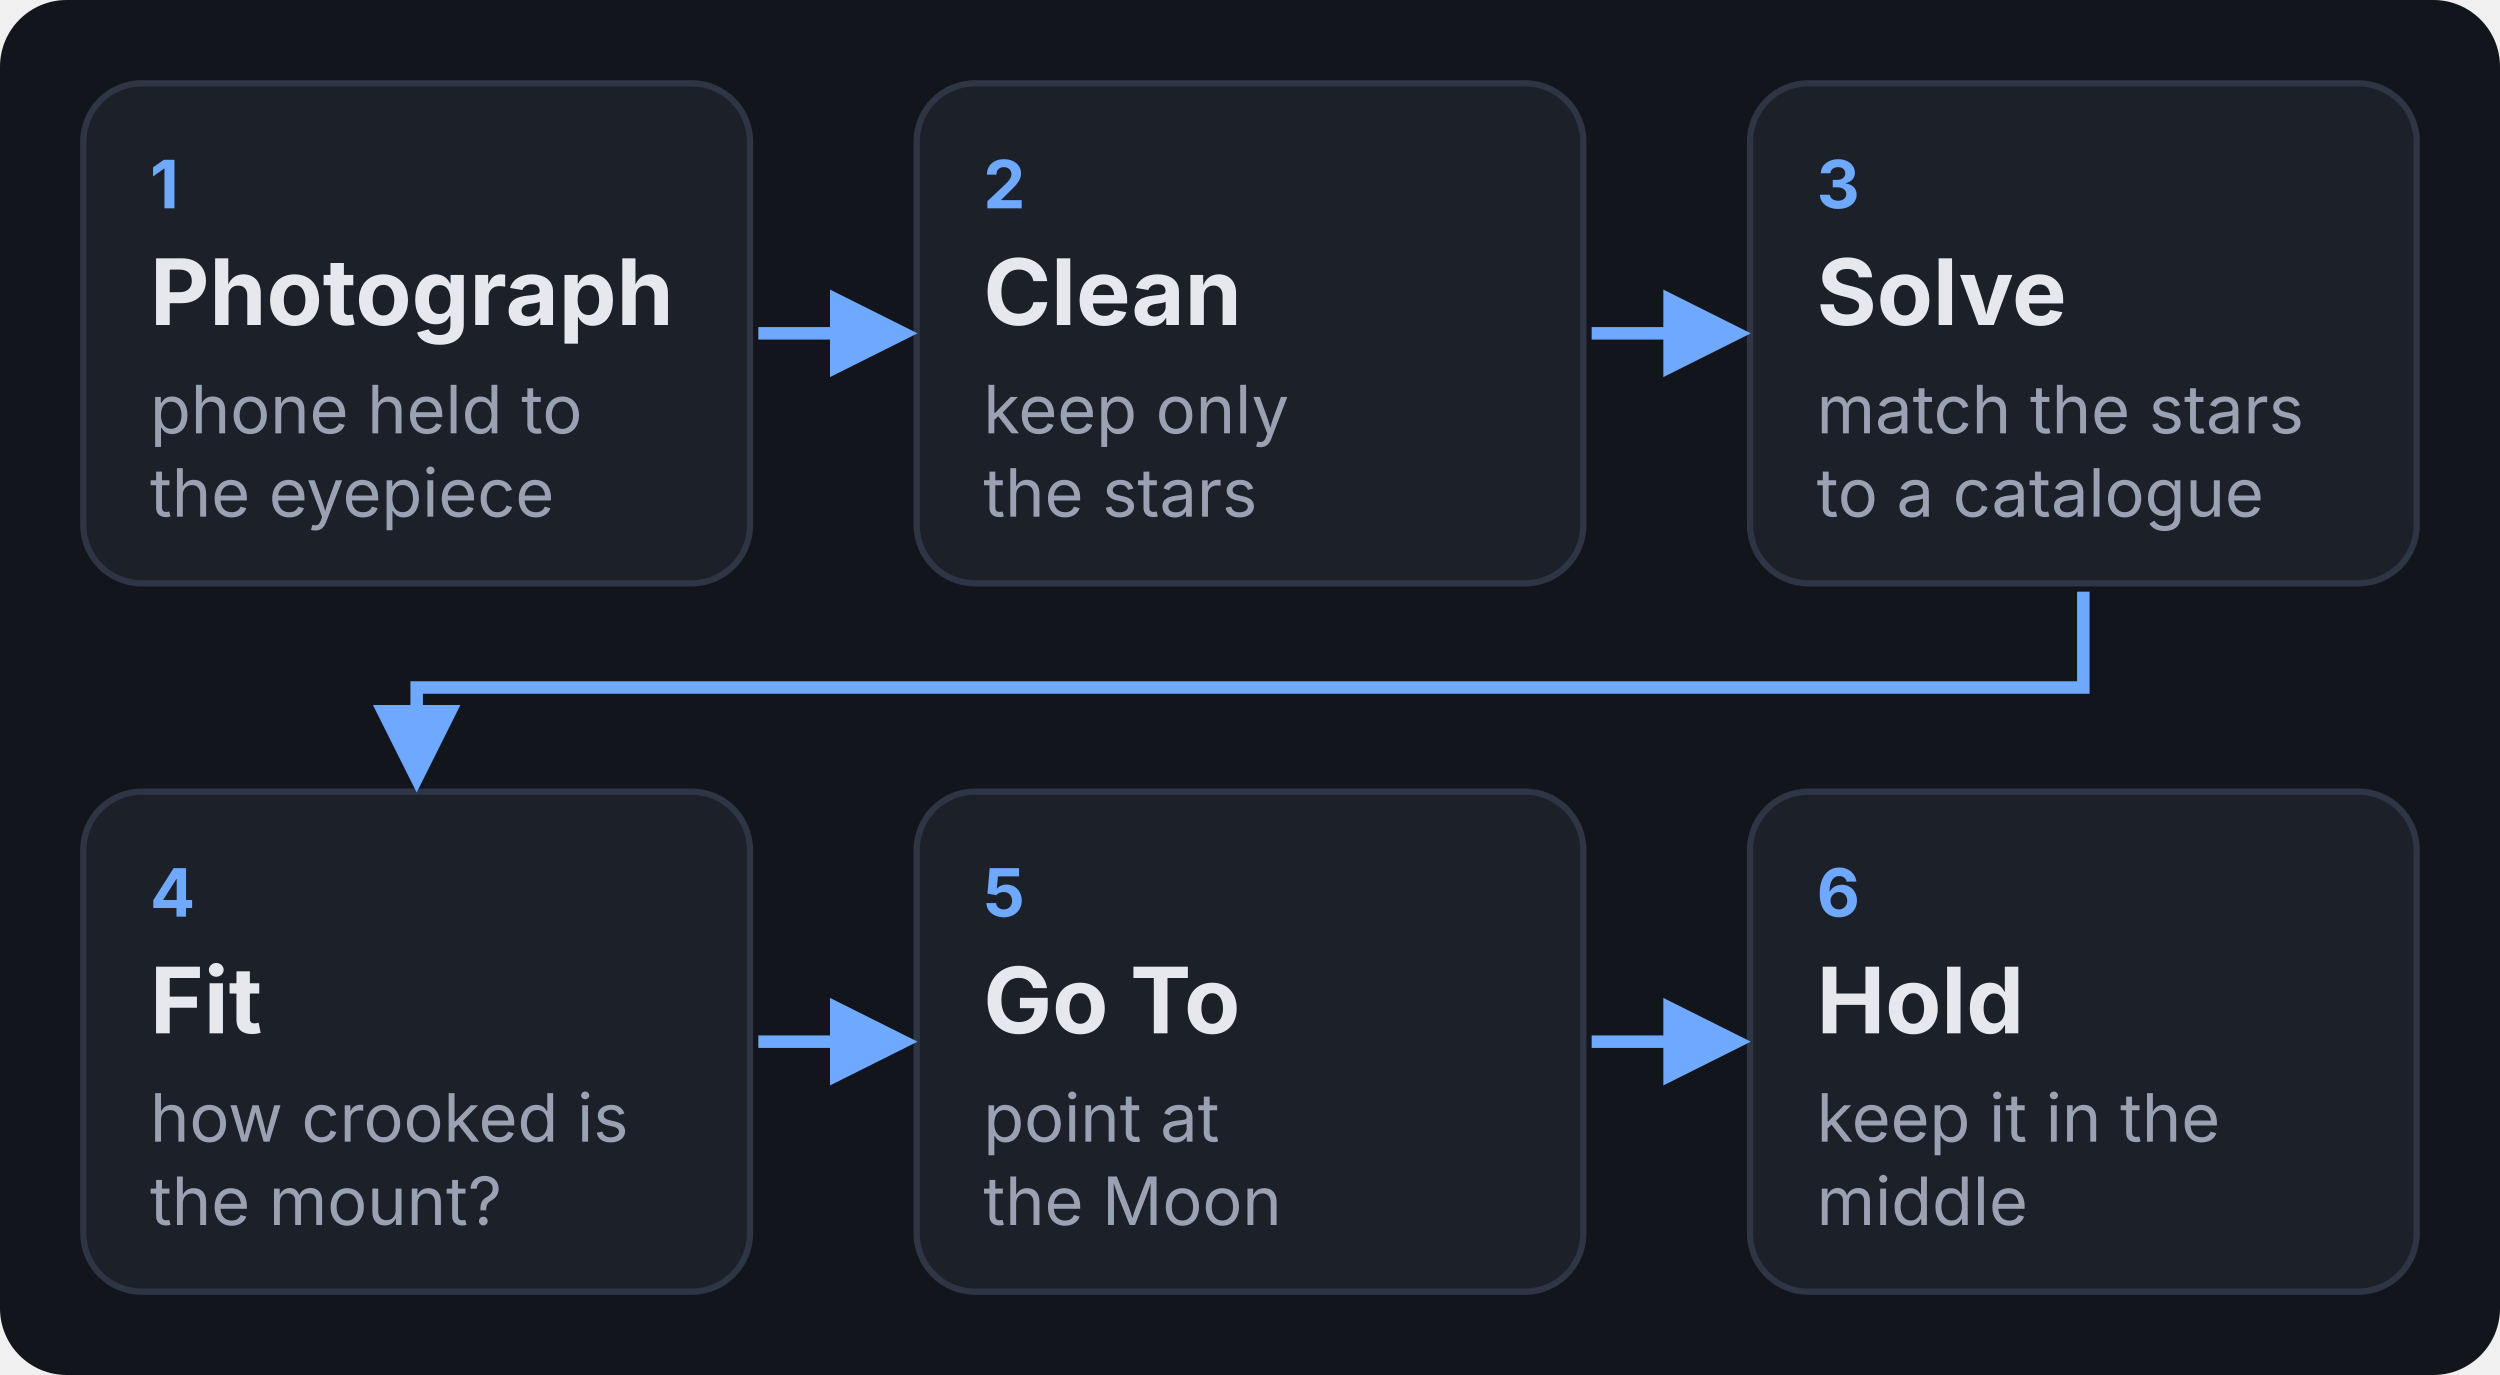
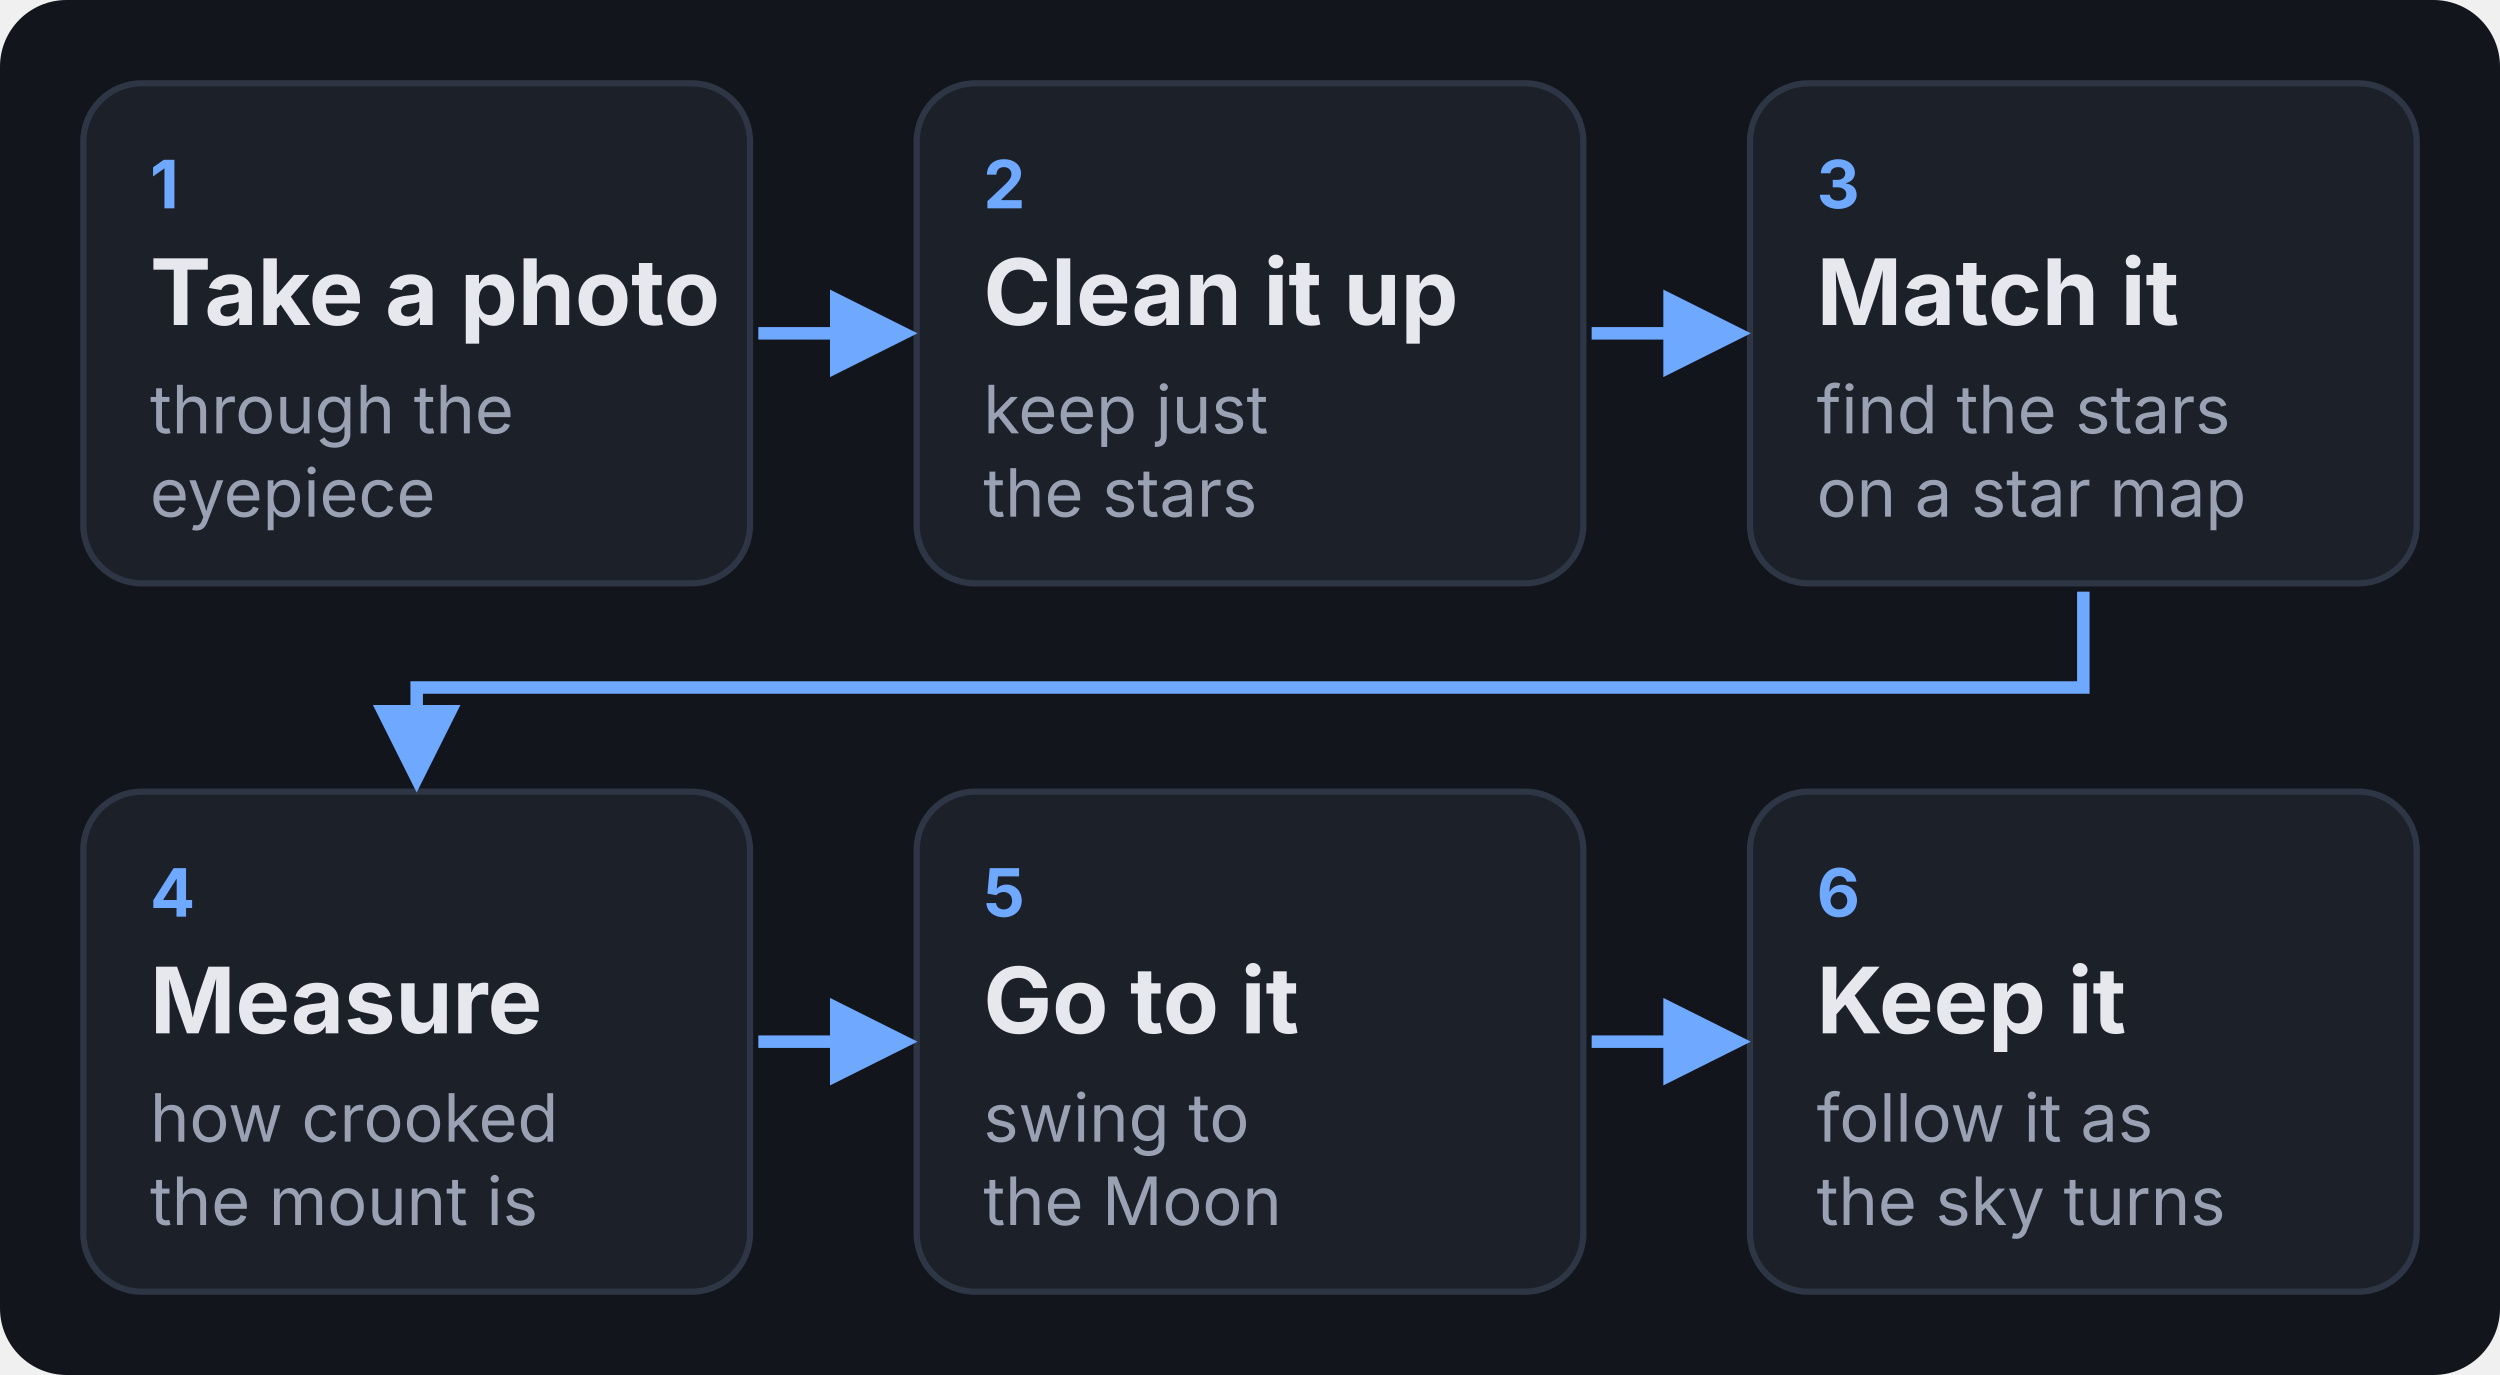
- <svg xmlns="http://www.w3.org/2000/svg" viewBox="0 0 600 330" role="img" aria-label="The loop: photograph, clean, solve, fit, go to, hold">
+ <svg xmlns="http://www.w3.org/2000/svg" viewBox="0 0 600 330" role="img" aria-label="Take a photo, clean it up, match it on a star map, measure how crooked the mount is, go to the Moon, keep it there">
  <style>
.bg{fill:#12151c}.box{fill:#1b2029;stroke:#2e3544;stroke-width:1.5}.t{fill:#e6e8ee;font:700 22px -apple-system,system-ui,sans-serif}.d{fill:#9aa1b3;font:16px -apple-system,system-ui,sans-serif}.s{fill:#e6e8ee;font:600 17px -apple-system,system-ui,sans-serif}.n{fill:#6ea8ff;font:700 16px -apple-system,system-ui,sans-serif}.ln{stroke:#9aa1b3;stroke-width:2;fill:none}.ac{stroke:#6ea8ff;stroke-width:3;fill:none}.acf{fill:#6ea8ff}.warn{fill:#ff8a7a}.warns{stroke:#ff8a7a;stroke-width:3;fill:none}.faint{stroke:#2e3544;stroke-width:1.5;fill:none}.dash{stroke:#9aa1b3;stroke-width:2;fill:none;stroke-dasharray:7 6}.fill2{fill:#1b2029}
@media (prefers-color-scheme: light){.bg{fill:#fff}.box{fill:#f3f5f8;stroke:#dde1e8}.t{fill:#14171d}.d{fill:#5a6372}.s{fill:#14171d}.n{fill:#2457d6}.ln{stroke:#5a6372}.ac{stroke:#2457d6}.acf{fill:#2457d6}.warn{fill:#c9412e}.warns{stroke:#c9412e}.faint{stroke:#dde1e8}.dash{stroke:#5a6372}.fill2{fill:#f3f5f8}}
</style>
  <defs>
    <marker id="ah" viewBox="0 0 10 10" refX="8" refY="5" markerWidth="7" markerHeight="7" orient="auto-start-reverse">
      <path d="M0,0 L10,5 L0,10 z" class="acf" />
    </marker>
    <marker id="ahg" viewBox="0 0 10 10" refX="8" refY="5" markerWidth="7" markerHeight="7" orient="auto-start-reverse">
      <path d="M0,0 L10,5 L0,10 z" fill="#9aa1b3" />
    </marker>
  </defs>
  <rect class="bg" width="600" height="330" rx="16" />
  <rect class="box" x="20" y="20" width="160" height="120" rx="14" />
  <text class="n" x="36" y="50">1</text>
-   <text class="t" x="36" y="78">Photograph</text>
-   <text class="d" x="36" y="104">phone held to</text>
-   <text class="d" x="36" y="124">the eyepiece</text>
+   <text class="t" x="36" y="78">Take a photo</text>
+   <text class="d" x="36" y="104">through the</text>
+   <text class="d" x="36" y="124">eyepiece</text>
  <rect class="box" x="220" y="20" width="160" height="120" rx="14" />
  <text class="n" x="236" y="50">2</text>
-   <text class="t" x="236" y="78">Clean</text>
-   <text class="d" x="236" y="104">keep only</text>
+   <text class="t" x="236" y="78">Clean it up</text>
+   <text class="d" x="236" y="104">keep just</text>
  <text class="d" x="236" y="124">the stars</text>
  <rect class="box" x="420" y="20" width="160" height="120" rx="14" />
  <text class="n" x="436" y="50">3</text>
-   <text class="t" x="436" y="78">Solve</text>
-   <text class="d" x="436" y="104">match the stars</text>
-   <text class="d" x="436" y="124">to a catalogue</text>
+   <text class="t" x="436" y="78">Match it</text>
+   <text class="d" x="436" y="104">find the stars</text>
+   <text class="d" x="436" y="124">on a star map</text>
  <rect class="box" x="20" y="190" width="160" height="120" rx="14" />
  <text class="n" x="36" y="220">4</text>
-   <text class="t" x="36" y="248">Fit</text>
-   <text class="d" x="36" y="274">how crooked is</text>
-   <text class="d" x="36" y="294">the mount?</text>
+   <text class="t" x="36" y="248">Measure</text>
+   <text class="d" x="36" y="274">how crooked</text>
+   <text class="d" x="36" y="294">the mount is</text>
  <rect class="box" x="220" y="190" width="160" height="120" rx="14" />
  <text class="n" x="236" y="220">5</text>
-   <text class="t" x="236" y="248">Go To</text>
-   <text class="d" x="236" y="274">point at</text>
+   <text class="t" x="236" y="248">Go to it</text>
+   <text class="d" x="236" y="274">swing to</text>
  <text class="d" x="236" y="294">the Moon</text>
  <rect class="box" x="420" y="190" width="160" height="120" rx="14" />
  <text class="n" x="436" y="220">6</text>
-   <text class="t" x="436" y="248">Hold</text>
-   <text class="d" x="436" y="274">keep it in the</text>
-   <text class="d" x="436" y="294">middle</text>
+   <text class="t" x="436" y="248">Keep it</text>
+   <text class="d" x="436" y="274">follow it as</text>
+   <text class="d" x="436" y="294">the sky turns</text>
  <path class="ac" d="M182,80 L216,80" marker-end="url(#ah)" />
  <path class="ac" d="M382,80 L416,80" marker-end="url(#ah)" />
  <path class="ac" d="M182,250 L216,250" marker-end="url(#ah)" />
  <path class="ac" d="M382,250 L416,250" marker-end="url(#ah)" />
  <path class="ac" d="M500,142 L500,165 L100,165 L100,186" marker-end="url(#ah)" />
</svg>
